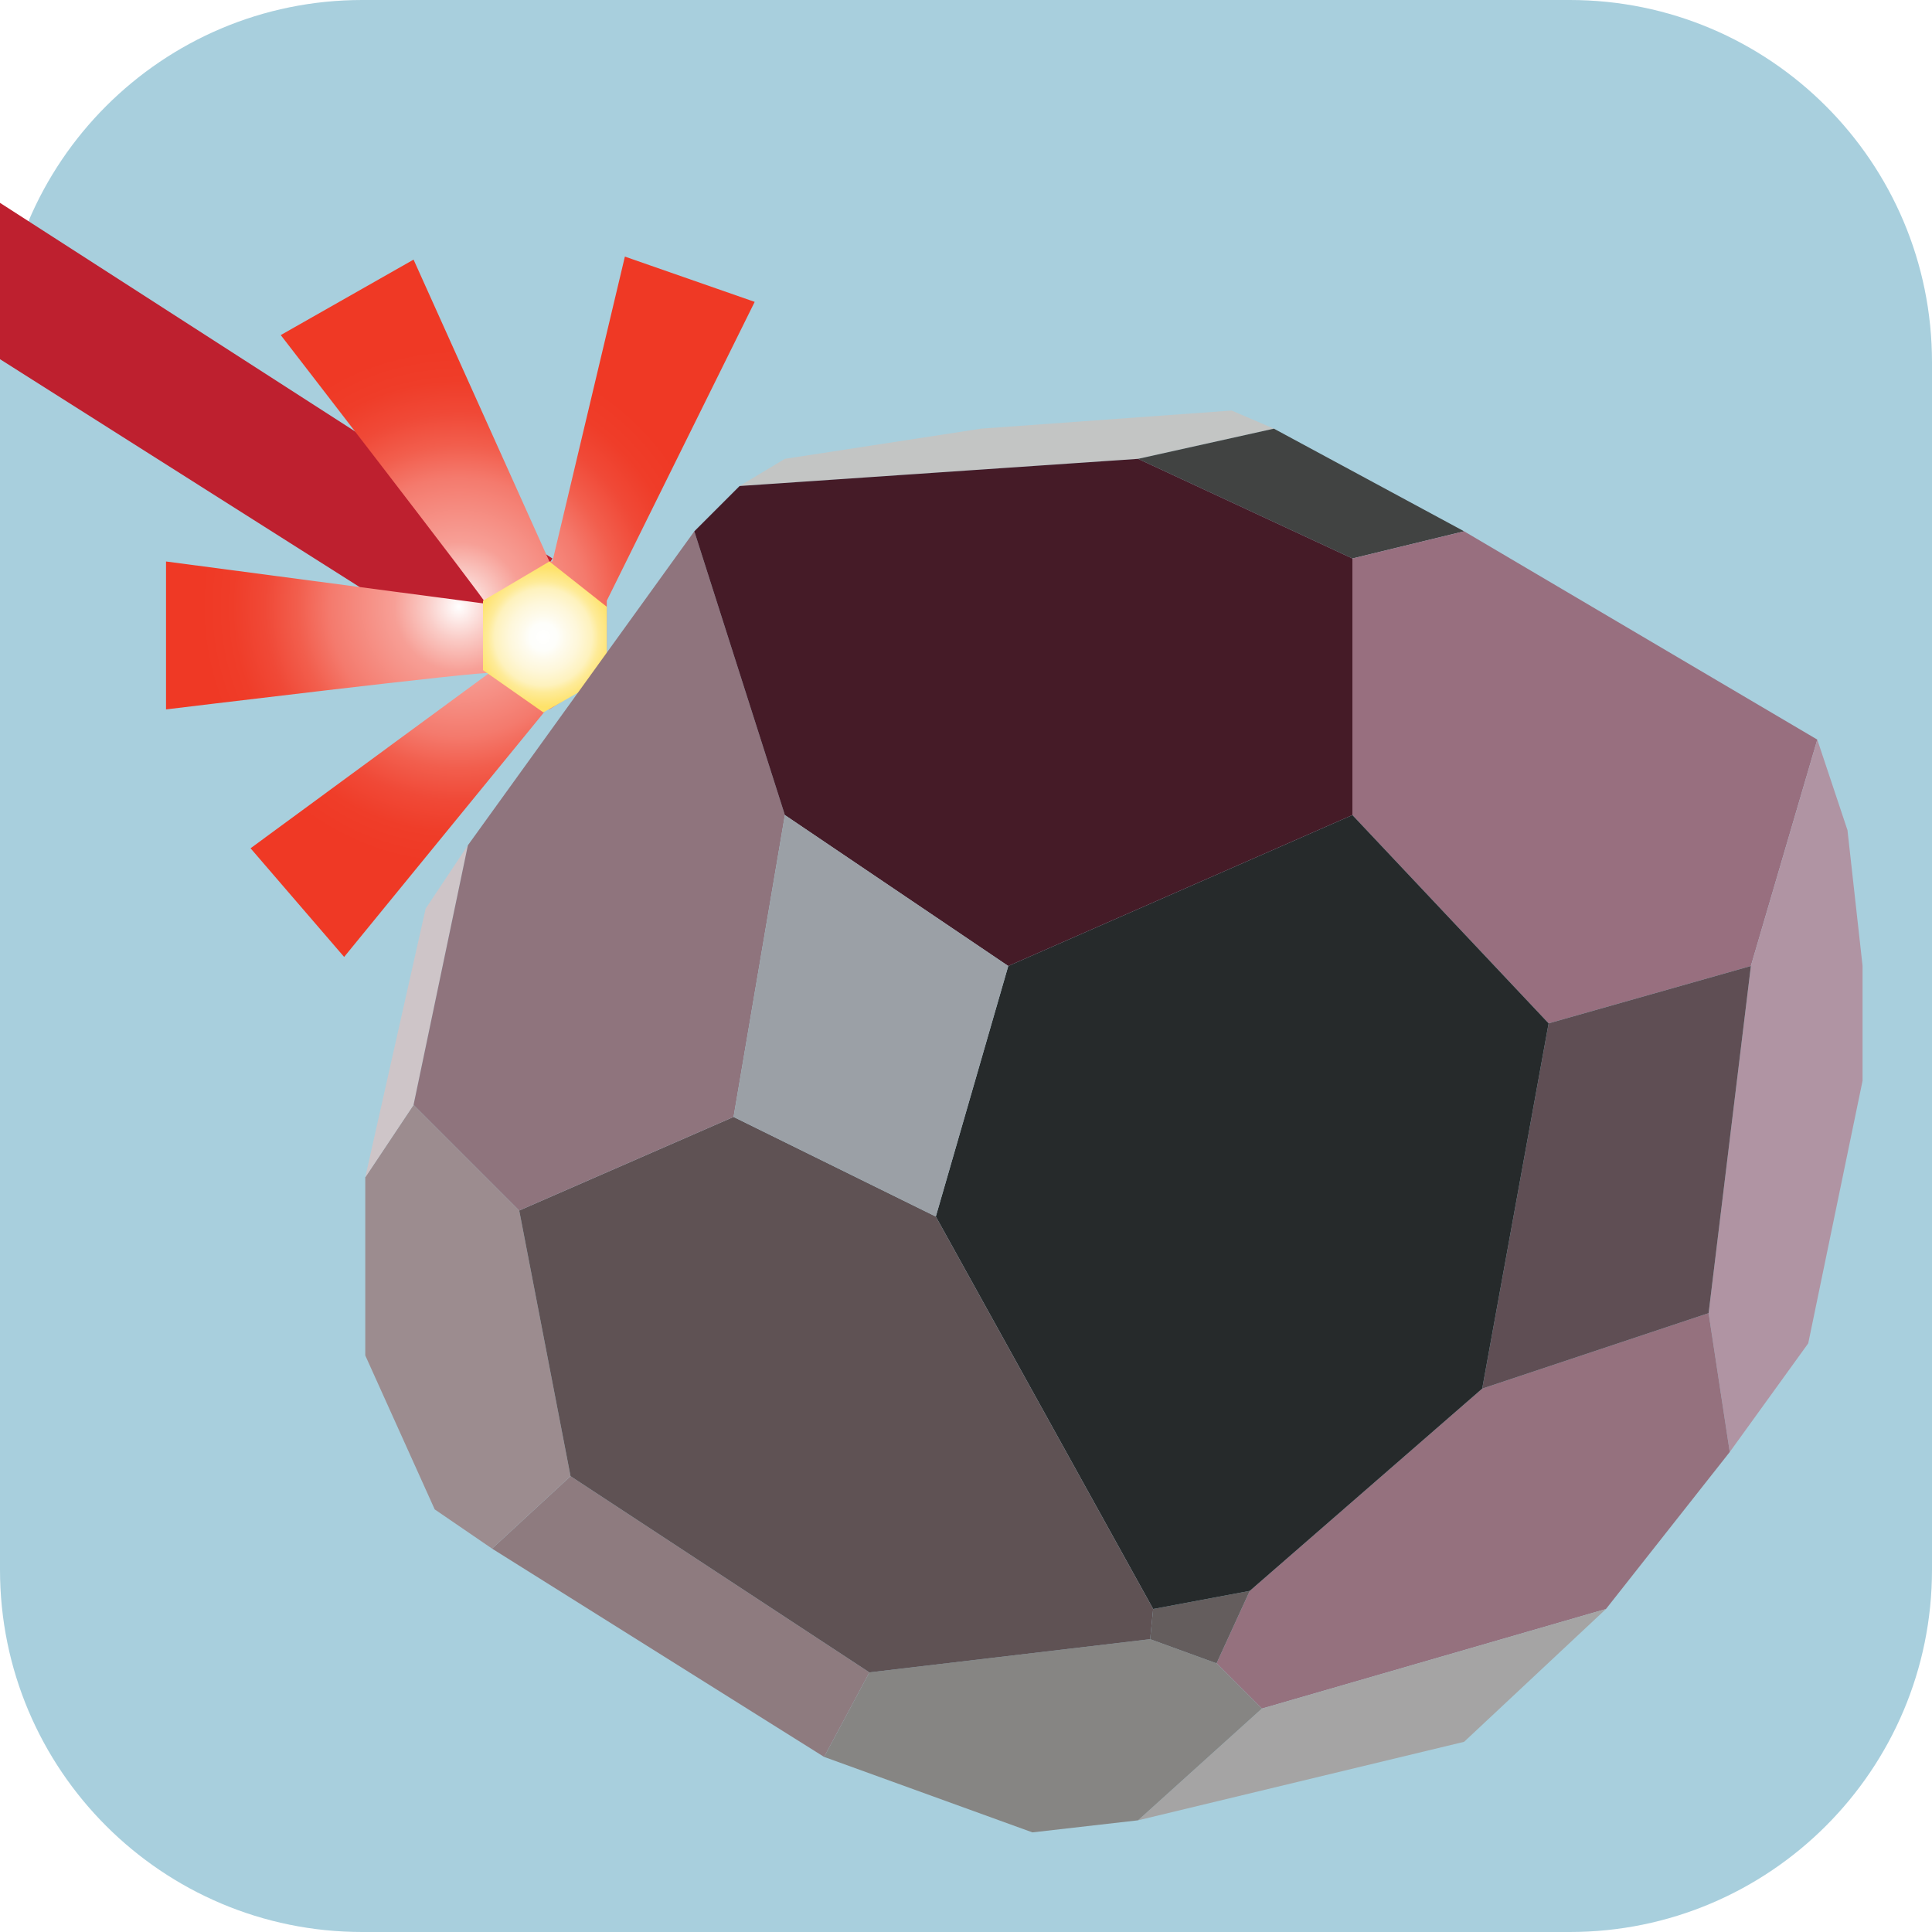
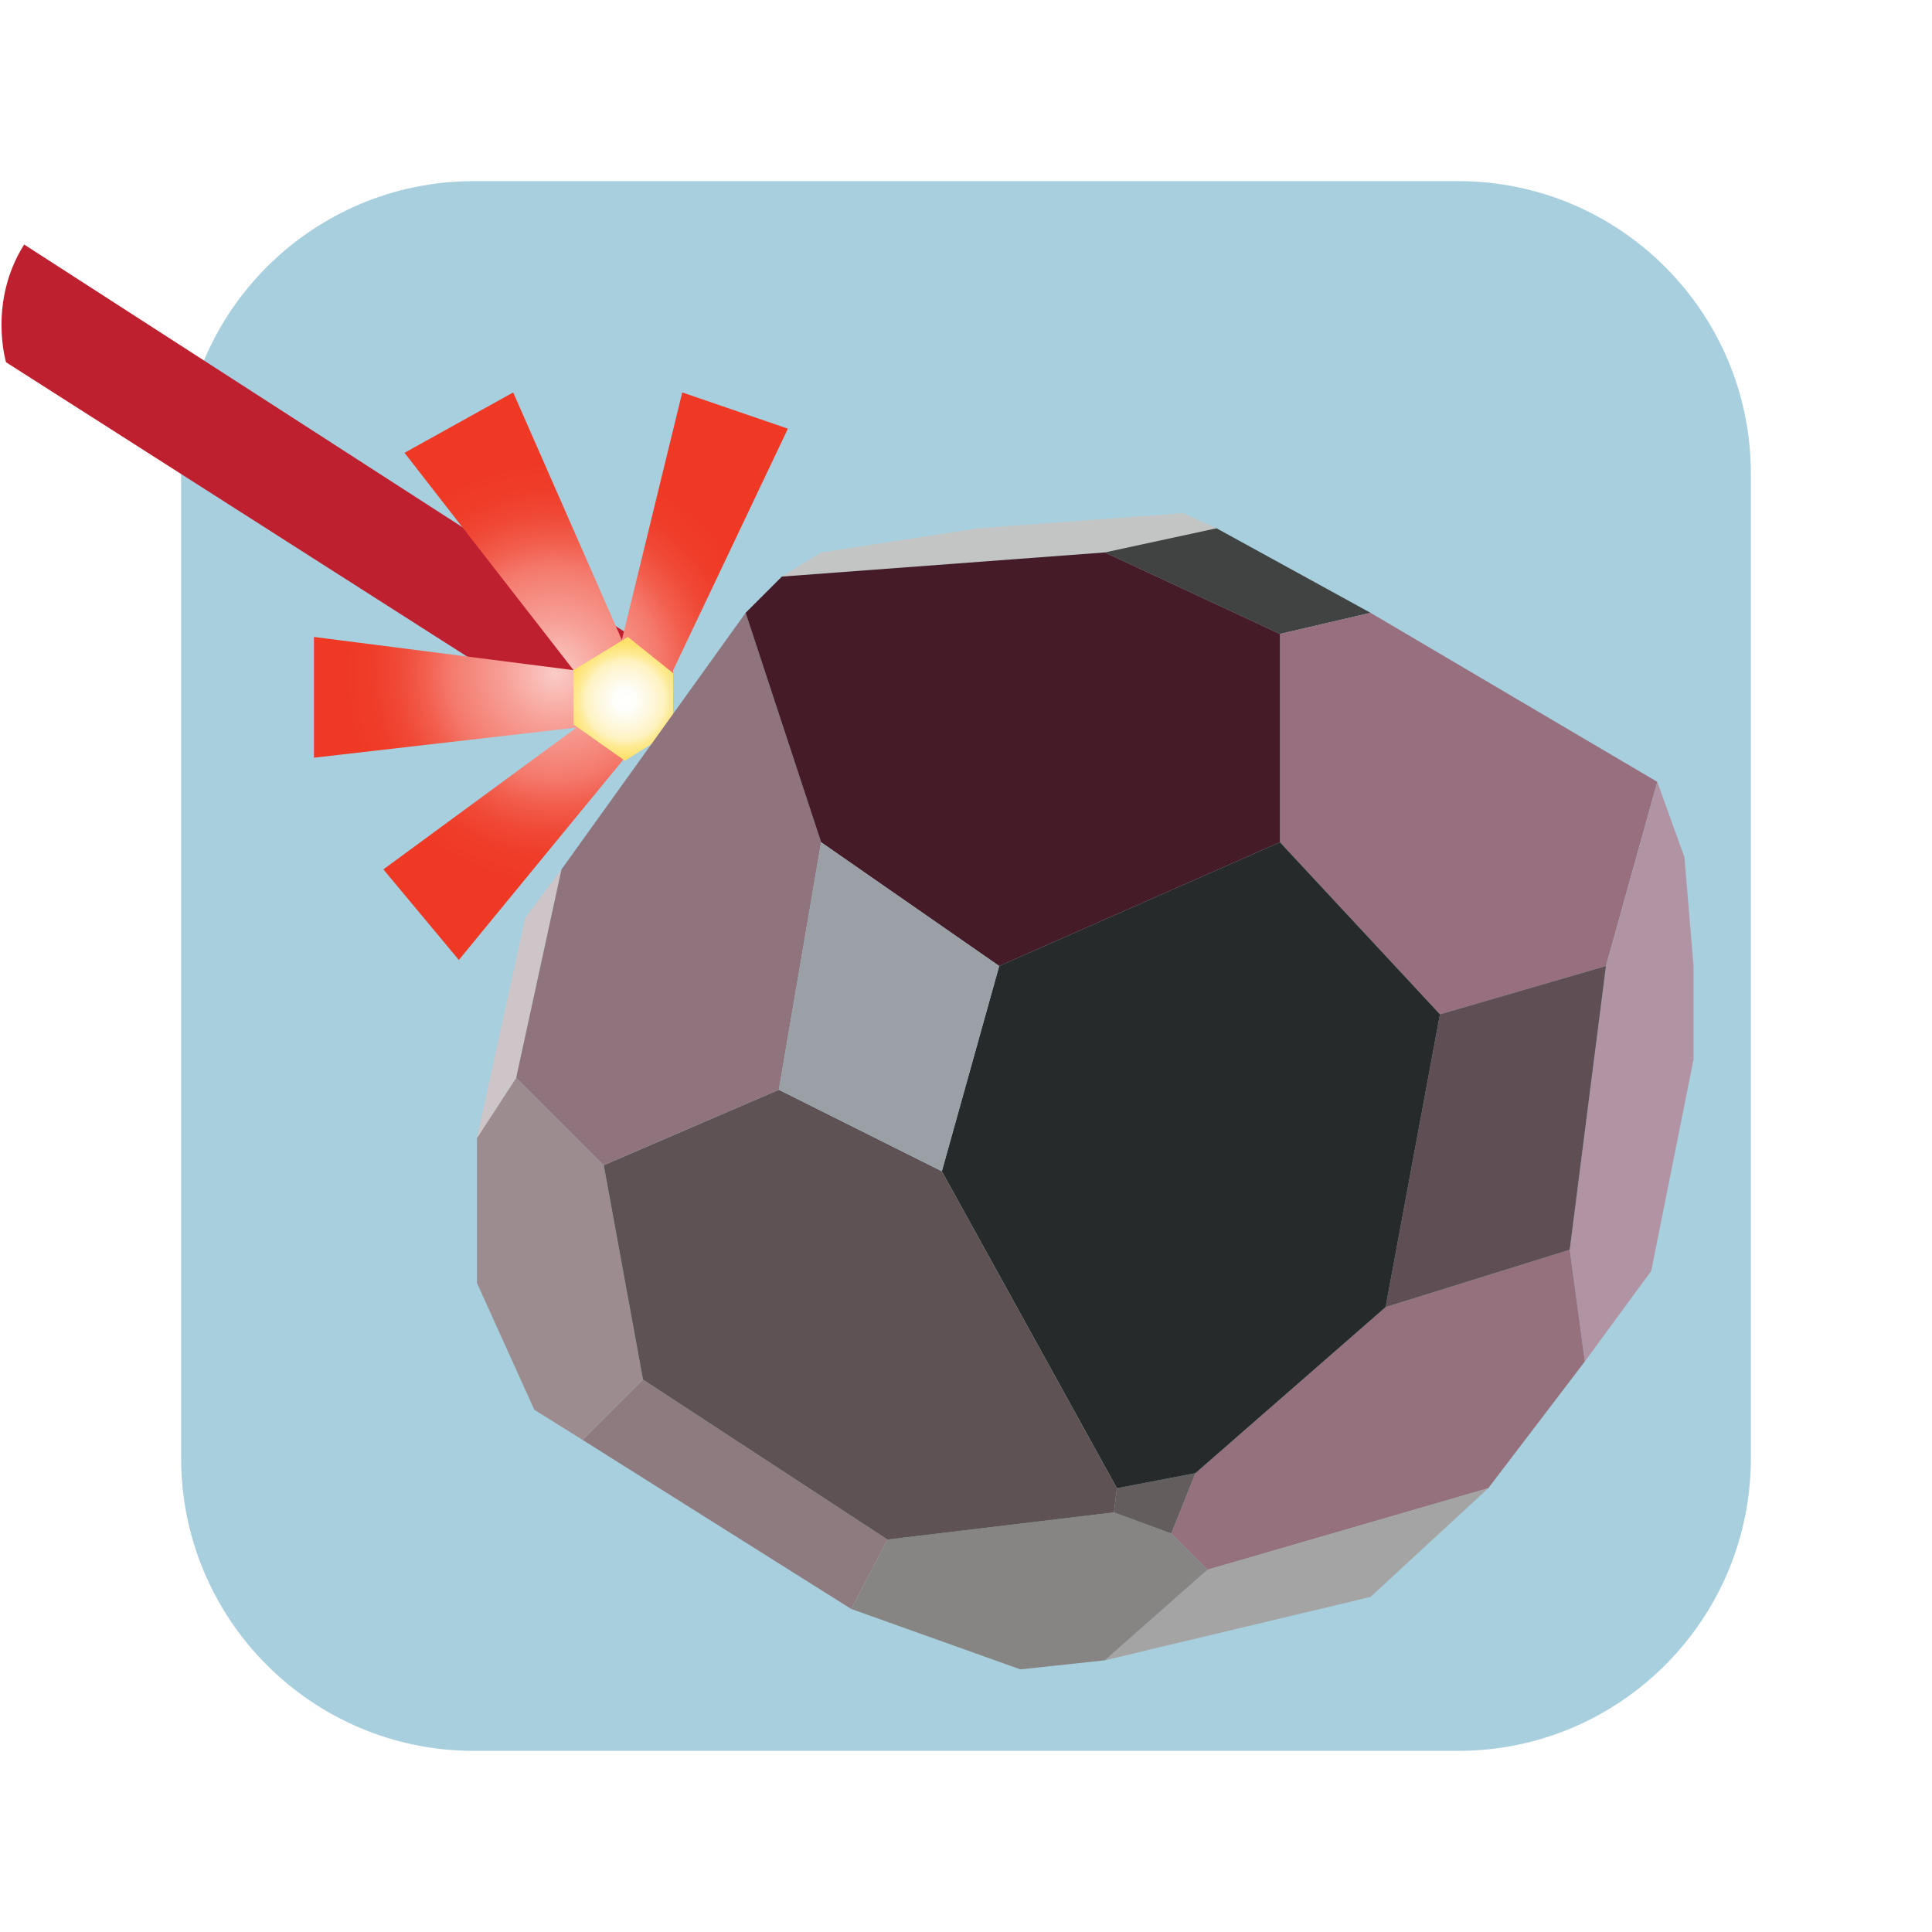
<svg xmlns="http://www.w3.org/2000/svg" id="Layer_1" data-name="Layer 1" version="1.1" viewBox="0 0 64 64">
  <defs>
    <style>
      .cls-1 {
-         fill: #868583;
+         fill: #be202f;
      }

      .cls-1, .cls-2, .cls-3, .cls-4, .cls-5, .cls-6, .cls-7, .cls-8, .cls-9, .cls-10, .cls-11, .cls-12, .cls-13, .cls-14, .cls-15, .cls-16, .cls-17, .cls-18, .cls-19, .cls-20, .cls-21, .cls-22 {
        stroke-width: 0px;
      }

-       .cls-23 {
-         clip-path: url(#clippath);
-       }
- 
      .cls-2 {
-         fill: none;
+         fill: #5f5254;
      }

      .cls-3 {
-         fill: #8f747d;
+         fill: #451b27;
      }

      .cls-4 {
-         fill: #5f4e54;
+         fill: none;
      }

      .cls-5 {
        fill: url(#radial-gradient);
      }

      .cls-6 {
-         fill: #5f5254;
+         fill: #8e7b7f;
      }

      .cls-7 {
+         fill: #5f4e54;
+       }
+ 
+       .cls-8 {
+         fill: #c3c5c4;
+       }
+ 
+       .cls-9 {
+         fill: #a8cfdd;
+       }
+ 
+       .cls-10 {
+         fill: #414342;
+       }
+ 
+       .cls-11 {
+         fill: #8f747d;
+       }
+ 
+       .cls-12 {
+         fill: url(#radial-gradient-2);
+       }
+ 
+       .cls-13 {
+         fill: #a5a4a4;
+       }
+ 
+       .cls-14 {
+         fill: #262a2b;
+       }
+ 
+       .cls-15 {
+         fill: #986f7f;
+       }
+ 
+       .cls-16 {
        fill: #645d5d;
      }

-       .cls-8 {
-         fill: #9c8c8f;
-       }
- 
-       .cls-9 {
-         fill: #986f7f;
-       }
- 
-       .cls-10 {
-         fill: #95717e;
-       }
- 
-       .cls-11 {
-         fill: #a5a4a4;
-       }
- 
-       .cls-12 {
-         fill: #262a2b;
-       }
- 
-       .cls-13 {
-         fill: url(#radial-gradient-2);
-       }
- 
-       .cls-14 {
-         fill: #be202f;
-       }
- 
-       .cls-15 {
-         fill: #9ba0a6;
-       }
- 
-       .cls-16 {
-         fill: #c3c5c4;
-       }
- 
      .cls-17 {
-         fill: #b094a3;
+         fill: #868583;
      }

      .cls-18 {
-         fill: #8e7b7f;
+         fill: #9ba0a6;
      }

      .cls-19 {
        fill: #cec5c8;
      }

      .cls-20 {
-         fill: #414342;
+         fill: #95717e;
      }

      .cls-21 {
-         fill: #a8cfdd;
+         fill: #b094a3;
      }

      .cls-22 {
-         fill: #451b27;
+         fill: #9c8c8f;
      }
    </style>
-     <clipPath id="clippath">
-       <rect class="cls-2" y="0" width="64" height="64" />
-     </clipPath>
-     <radialGradient id="radial-gradient" cx="15.2" cy="20.1" fx="15.2" fy="20.1" r="10.7" gradientUnits="userSpaceOnUse">
+     <radialGradient id="radial-gradient" cx="18.4" cy="748.3" fx="18.4" fy="748.3" r="8.7" gradientTransform="translate(0 -726)" gradientUnits="userSpaceOnUse">
      <stop offset="0" stop-color="#fff" />
-       <stop offset=".1" stop-color="#faccc7" />
+       <stop offset="0" stop-color="#faccc7" />
      <stop offset=".2" stop-color="#f79f96" />
      <stop offset=".4" stop-color="#f47a6d" />
      <stop offset=".5" stop-color="#f25e4d" />
      <stop offset=".6" stop-color="#f04937" />
      <stop offset=".7" stop-color="#ef3d29" />
      <stop offset=".8" stop-color="#ef3925" />
    </radialGradient>
-     <radialGradient id="radial-gradient-2" cx="18" cy="21.1" fx="18" fy="21.1" r="2.3" gradientUnits="userSpaceOnUse">
+     <radialGradient id="radial-gradient-2" cx="20.7" cy="749.2" fx="20.7" fy="749.2" r="1.9" gradientTransform="translate(0 -726)" gradientUnits="userSpaceOnUse">
      <stop offset="0" stop-color="#fff" />
      <stop offset=".2" stop-color="#fefefa" />
      <stop offset=".3" stop-color="#fefbee" />
      <stop offset=".5" stop-color="#fef7da" />
      <stop offset=".7" stop-color="#fef2bd" />
      <stop offset=".8" stop-color="#feeb98" />
      <stop offset="1" stop-color="#fee26b" />
      <stop offset="1" stop-color="#fee26a" />
    </radialGradient>
  </defs>
-   <g class="cls-23">
-     <rect class="cls-21" y="0" width="64" height="64" rx="12" ry="12" />
-     <path class="cls-14" d="M-6.4,2.6c-1.5,2.3-.7,4.8-.7,4.8l23.2,14.7,2.2-3.6L-6.4,2.6Z" />
-     <path class="cls-5" d="M20.1,19.9h0v2.3h0c0,.1-1.9,1.3-1.9,1.3h-.1l-6.7,8.2-3.1-3.6,7.9-5.8h0c0-.1-10.7,1.2-10.7,1.2v-4.9l10.6,1.4h0c0-.1-6.8-8.9-6.8-8.9l4.4-2.5,4.5,10h.1l2.4-10.1,4.3,1.5" />
-     <polygon class="cls-16" points="26 15.2 24.5 16.1 37.7 15.2 42.2 14.2 40.8 13.6 32.5 14.2 26 15.2" />
-     <polygon class="cls-20" points="37.7 15.2 44.8 18.5 48.5 17.6 42.2 14.2 37.7 15.2" />
-     <polygon class="cls-9" points="44.8 18.5 44.8 27 51.3 33.9 58 32 60.2 24.5 48.5 17.6 44.8 18.5" />
-     <polygon class="cls-17" points="58 32 56.6 43.5 57.3 48.1 59.9 44.5 61.7 35.8 61.7 32 61.2 27.5 60.2 24.5 58 32" />
-     <polygon class="cls-10" points="56.6 43.5 49.1 46 41.4 52.7 40.3 55.1 41.8 56.6 53.2 53.3 57.3 48.1 56.6 43.5" />
-     <polygon class="cls-11" points="37.7 60.3 41.8 56.6 53.2 53.3 48.5 57.7 37.7 60.3" />
-     <polygon class="cls-1" points="38.1 54.3 40.3 55.1 41.8 56.6 37.7 60.3 34.2 60.7 27.3 58.2 28.8 55.4 38.1 54.3" />
-     <polygon class="cls-4" points="51.3 33.9 49.1 46 56.6 43.5 58 32 51.3 33.9" />
-     <polygon class="cls-7" points="41.4 52.7 38.2 53.3 38.1 54.3 40.3 55.1 41.4 52.7" />
-     <polygon class="cls-12" points="38.2 53.3 31 40.3 33.4 32 44.8 27 51.3 33.9 49.1 46 41.4 52.7 38.2 53.3" />
-     <polygon class="cls-18" points="28.8 55.4 18.9 48.9 16.3 51.3 27.3 58.2 28.8 55.4" />
-     <polygon class="cls-8" points="17.2 40.1 18.9 48.9 16.3 51.3 14.4 50 12.1 44.9 12.1 39 13.7 36.6 17.2 40.1" />
-     <polygon class="cls-13" points="20.1 22.4 20.1 20.1 18.2 18.6 16 19.9 16 22.2 18 23.6 20.1 22.4" />
-     <polygon class="cls-19" points="15.5 28 13.7 36.6 12.1 39 14.1 30.1 15.5 28" />
-     <polygon class="cls-6" points="17.2 40.1 24.3 37 31 40.3 38.2 53.3 38.1 54.3 28.8 55.4 18.9 48.9 17.2 40.1" />
-     <polygon class="cls-3" points="26 27 23 17.6 15.5 28 13.7 36.6 17.2 40.1 24.3 37 26 27" />
-     <polygon class="cls-22" points="26 27 23 17.6 24.5 16.1 37.7 15.2 44.8 18.5 44.8 27 33.4 32 26 27" />
-     <polygon class="cls-15" points="26 27 24.3 37 31 40.3 33.4 32 26 27" />
-   </g>
+   <rect class="cls-9" x="6" y="6" width="52" height="52" rx="9.7" ry="9.7" />
+   <rect class="cls-4" x="6" y="6" width="52" height="52" rx="9.7" ry="9.7" />
+   <path class="cls-1" d="M.8,8.1c-1.2,1.9-.6,3.9-.6,3.9l18.8,12,1.8-3L.8,8.1Z" />
+   <path class="cls-5" d="M22.3,22.2h0v1.9h0l-1.6,1h0l-5.5,6.7-2.5-3,6.4-4.7h0l-8.7,1v-4l8.6,1.1h0l-5.6-7.2,3.6-2,3.6,8.2h0l2-8.2,3.5,1.2" />
+   <polygon class="cls-8" points="27.2 18.3 25.9 19.1 36.6 18.3 40.3 17.5 39.2 17 32.4 17.5 27.2 18.3" />
+   <polygon class="cls-10" points="36.6 18.3 42.4 21 45.4 20.3 40.3 17.5 36.6 18.3" />
+   <polygon class="cls-15" points="42.4 21 42.4 27.9 47.7 33.6 53.2 32 54.9 25.9 45.4 20.3 42.4 21" />
+   <polygon class="cls-21" points="53.2 32 52 41.4 52.5 45.1 54.7 42.1 56.1 35.1 56.1 32 55.8 28.4 54.9 25.9 53.2 32" />
+   <polygon class="cls-20" points="52 41.4 45.9 43.3 39.6 48.8 38.8 50.8 40 52 49.3 49.3 52.5 45.1 52 41.4" />
+   <polygon class="cls-13" points="36.6 55 40 52 49.3 49.3 45.4 52.9 36.6 55" />
+   <polygon class="cls-17" points="36.9 50.1 38.8 50.8 40 52 36.6 55 33.8 55.3 28.2 53.3 29.4 51 36.9 50.1" />
+   <polygon class="cls-7" points="47.7 33.6 45.9 43.3 52 41.4 53.2 32 47.7 33.6" />
+   <polygon class="cls-16" points="39.6 48.8 37 49.3 36.9 50.1 38.8 50.8 39.6 48.8" />
+   <polygon class="cls-14" points="37 49.3 31.2 38.8 33.1 32 42.4 27.9 47.7 33.6 45.9 43.3 39.6 48.8 37 49.3" />
+   <polygon class="cls-6" points="29.4 51 21.3 45.7 19.3 47.7 28.2 53.3 29.4 51" />
+   <polygon class="cls-22" points="20 38.6 21.3 45.7 19.3 47.7 17.7 46.7 15.8 42.5 15.8 37.7 17.1 35.7 20 38.6" />
+   <polygon class="cls-12" points="22.3 24.2 22.3 22.3 20.8 21.1 19 22.2 19 24 20.7 25.2 22.3 24.2" />
+   <polygon class="cls-19" points="18.6 28.8 17.1 35.7 15.8 37.7 17.4 30.4 18.6 28.8" />
+   <polygon class="cls-2" points="20 38.6 25.8 36.1 31.2 38.8 37 49.3 36.9 50.1 29.4 51 21.3 45.7 20 38.6" />
+   <polygon class="cls-11" points="27.2 27.9 24.7 20.3 18.6 28.8 17.1 35.7 20 38.6 25.8 36.1 27.2 27.9" />
+   <polygon class="cls-3" points="27.2 27.9 24.7 20.3 25.9 19.1 36.6 18.3 42.4 21 42.4 27.9 33.1 32 27.2 27.9" />
+   <polygon class="cls-18" points="27.2 27.9 25.8 36.1 31.2 38.8 33.1 32 27.2 27.9" />
</svg>
